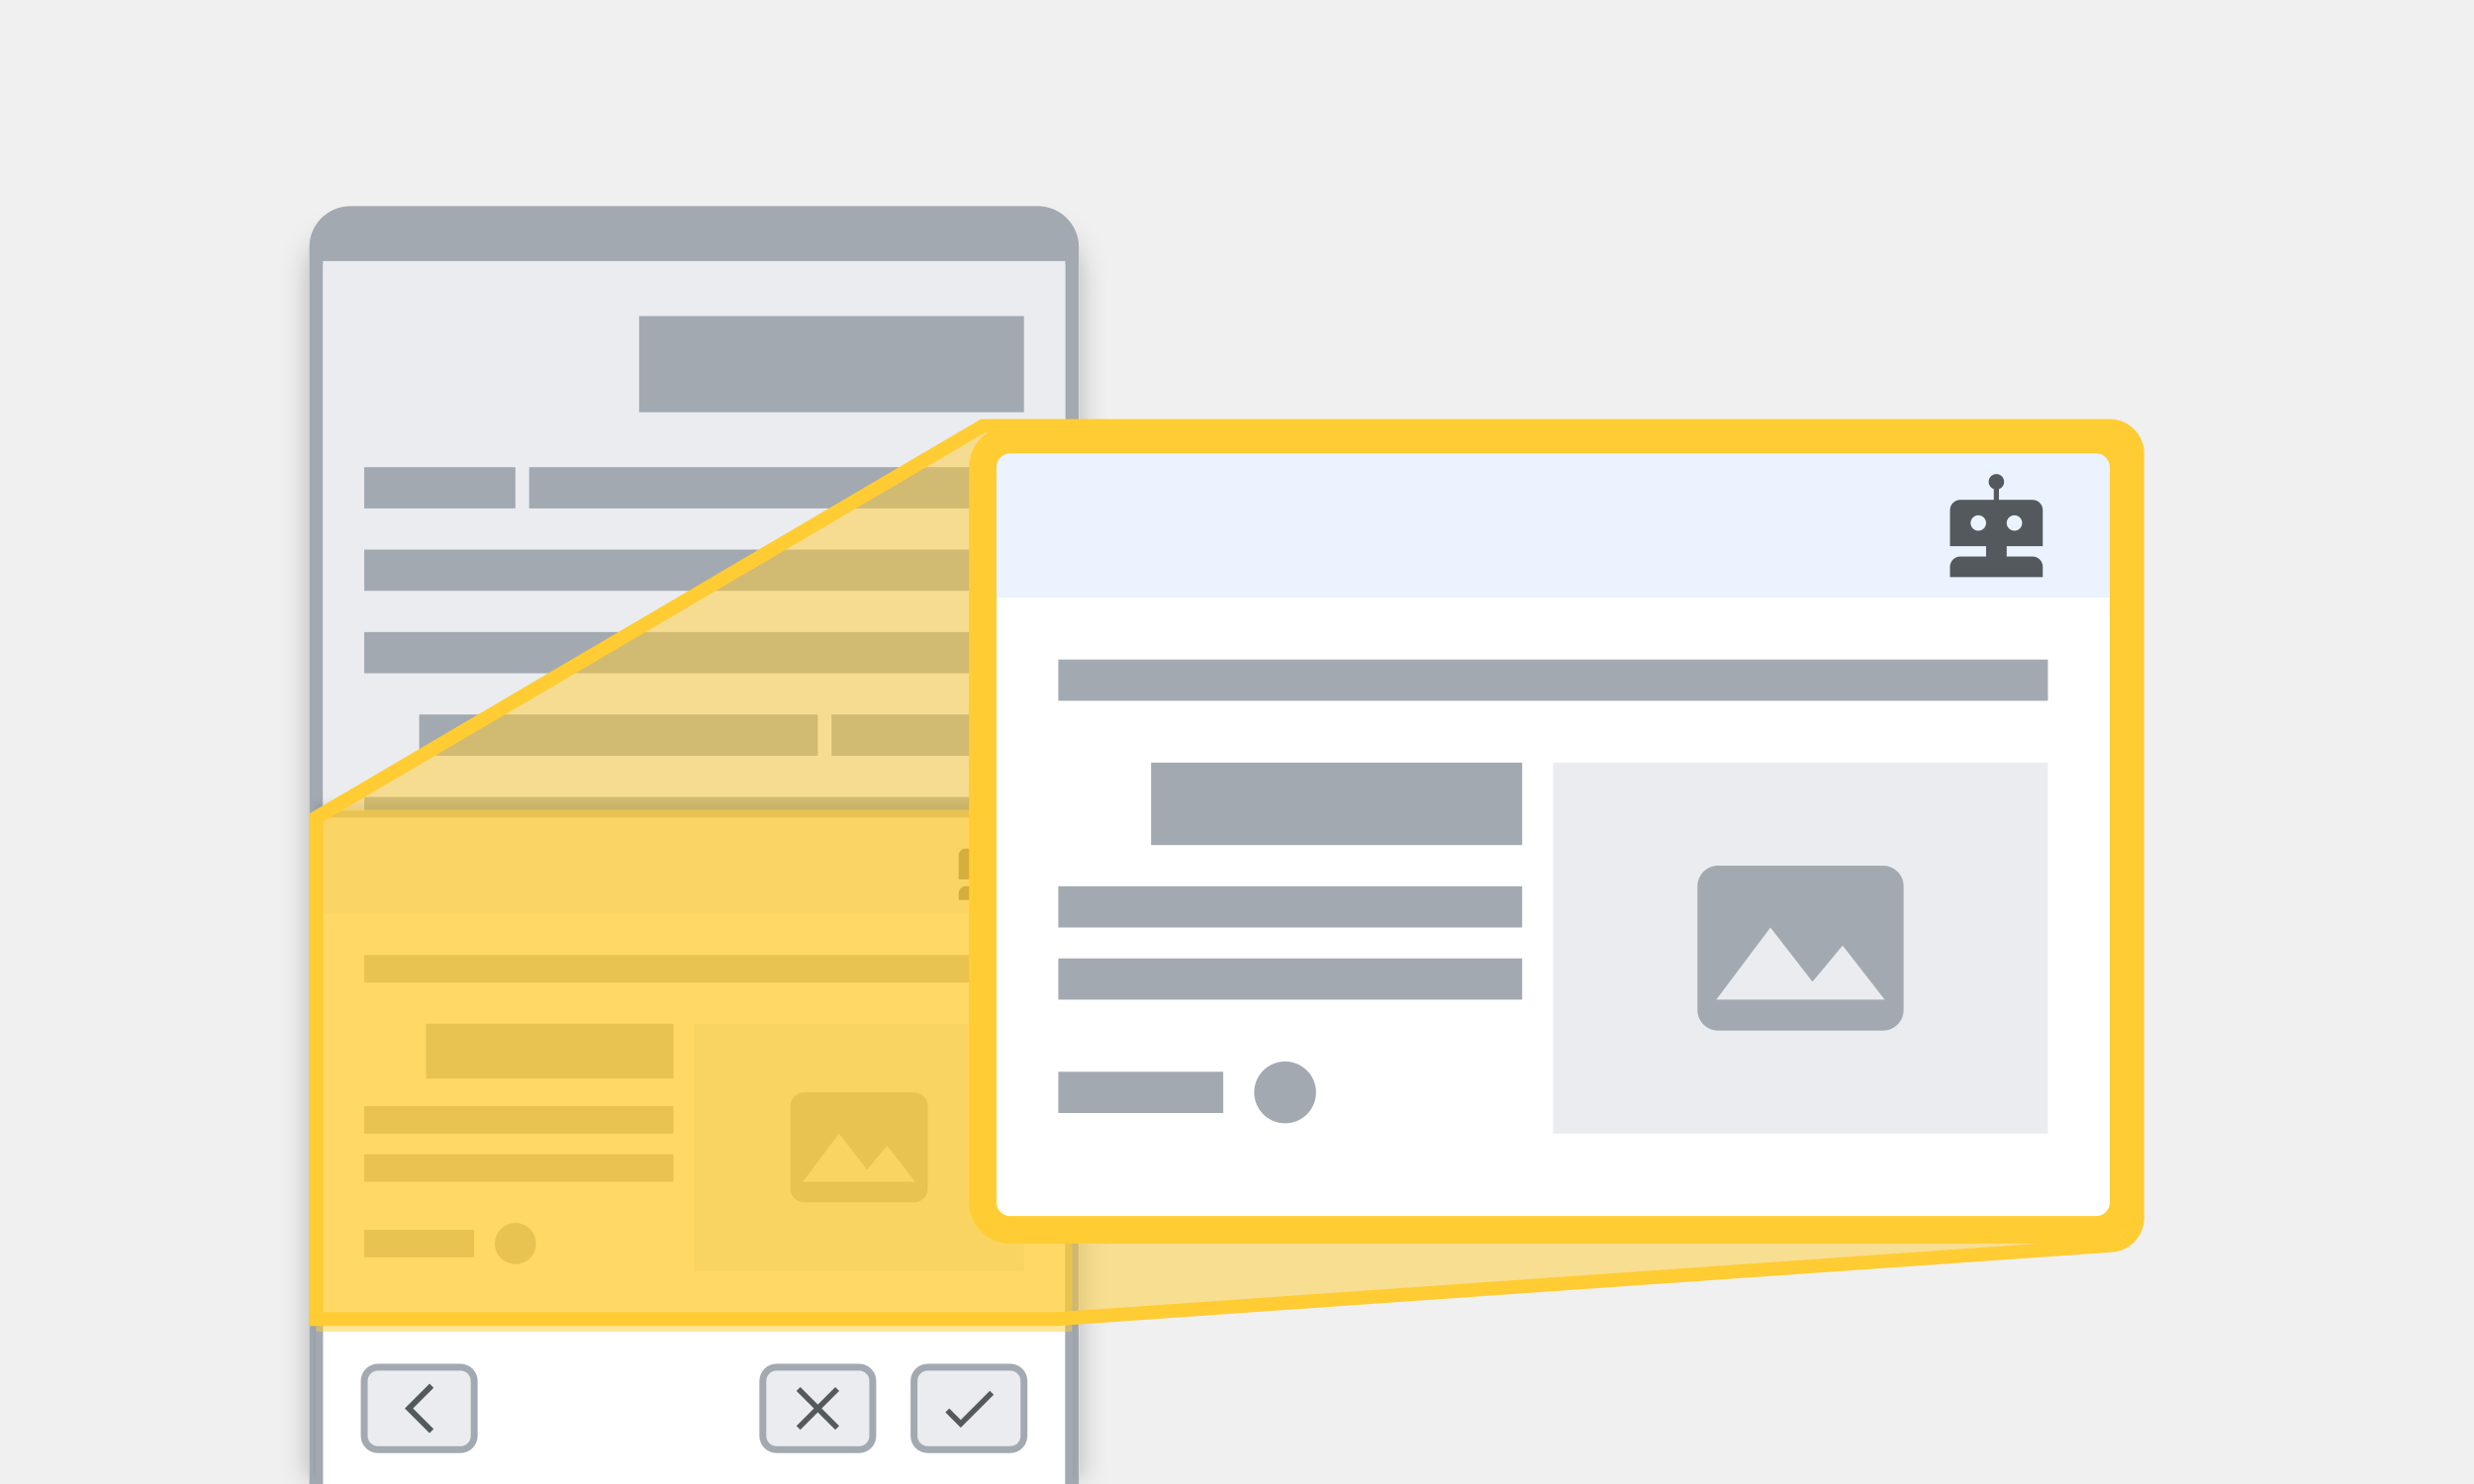
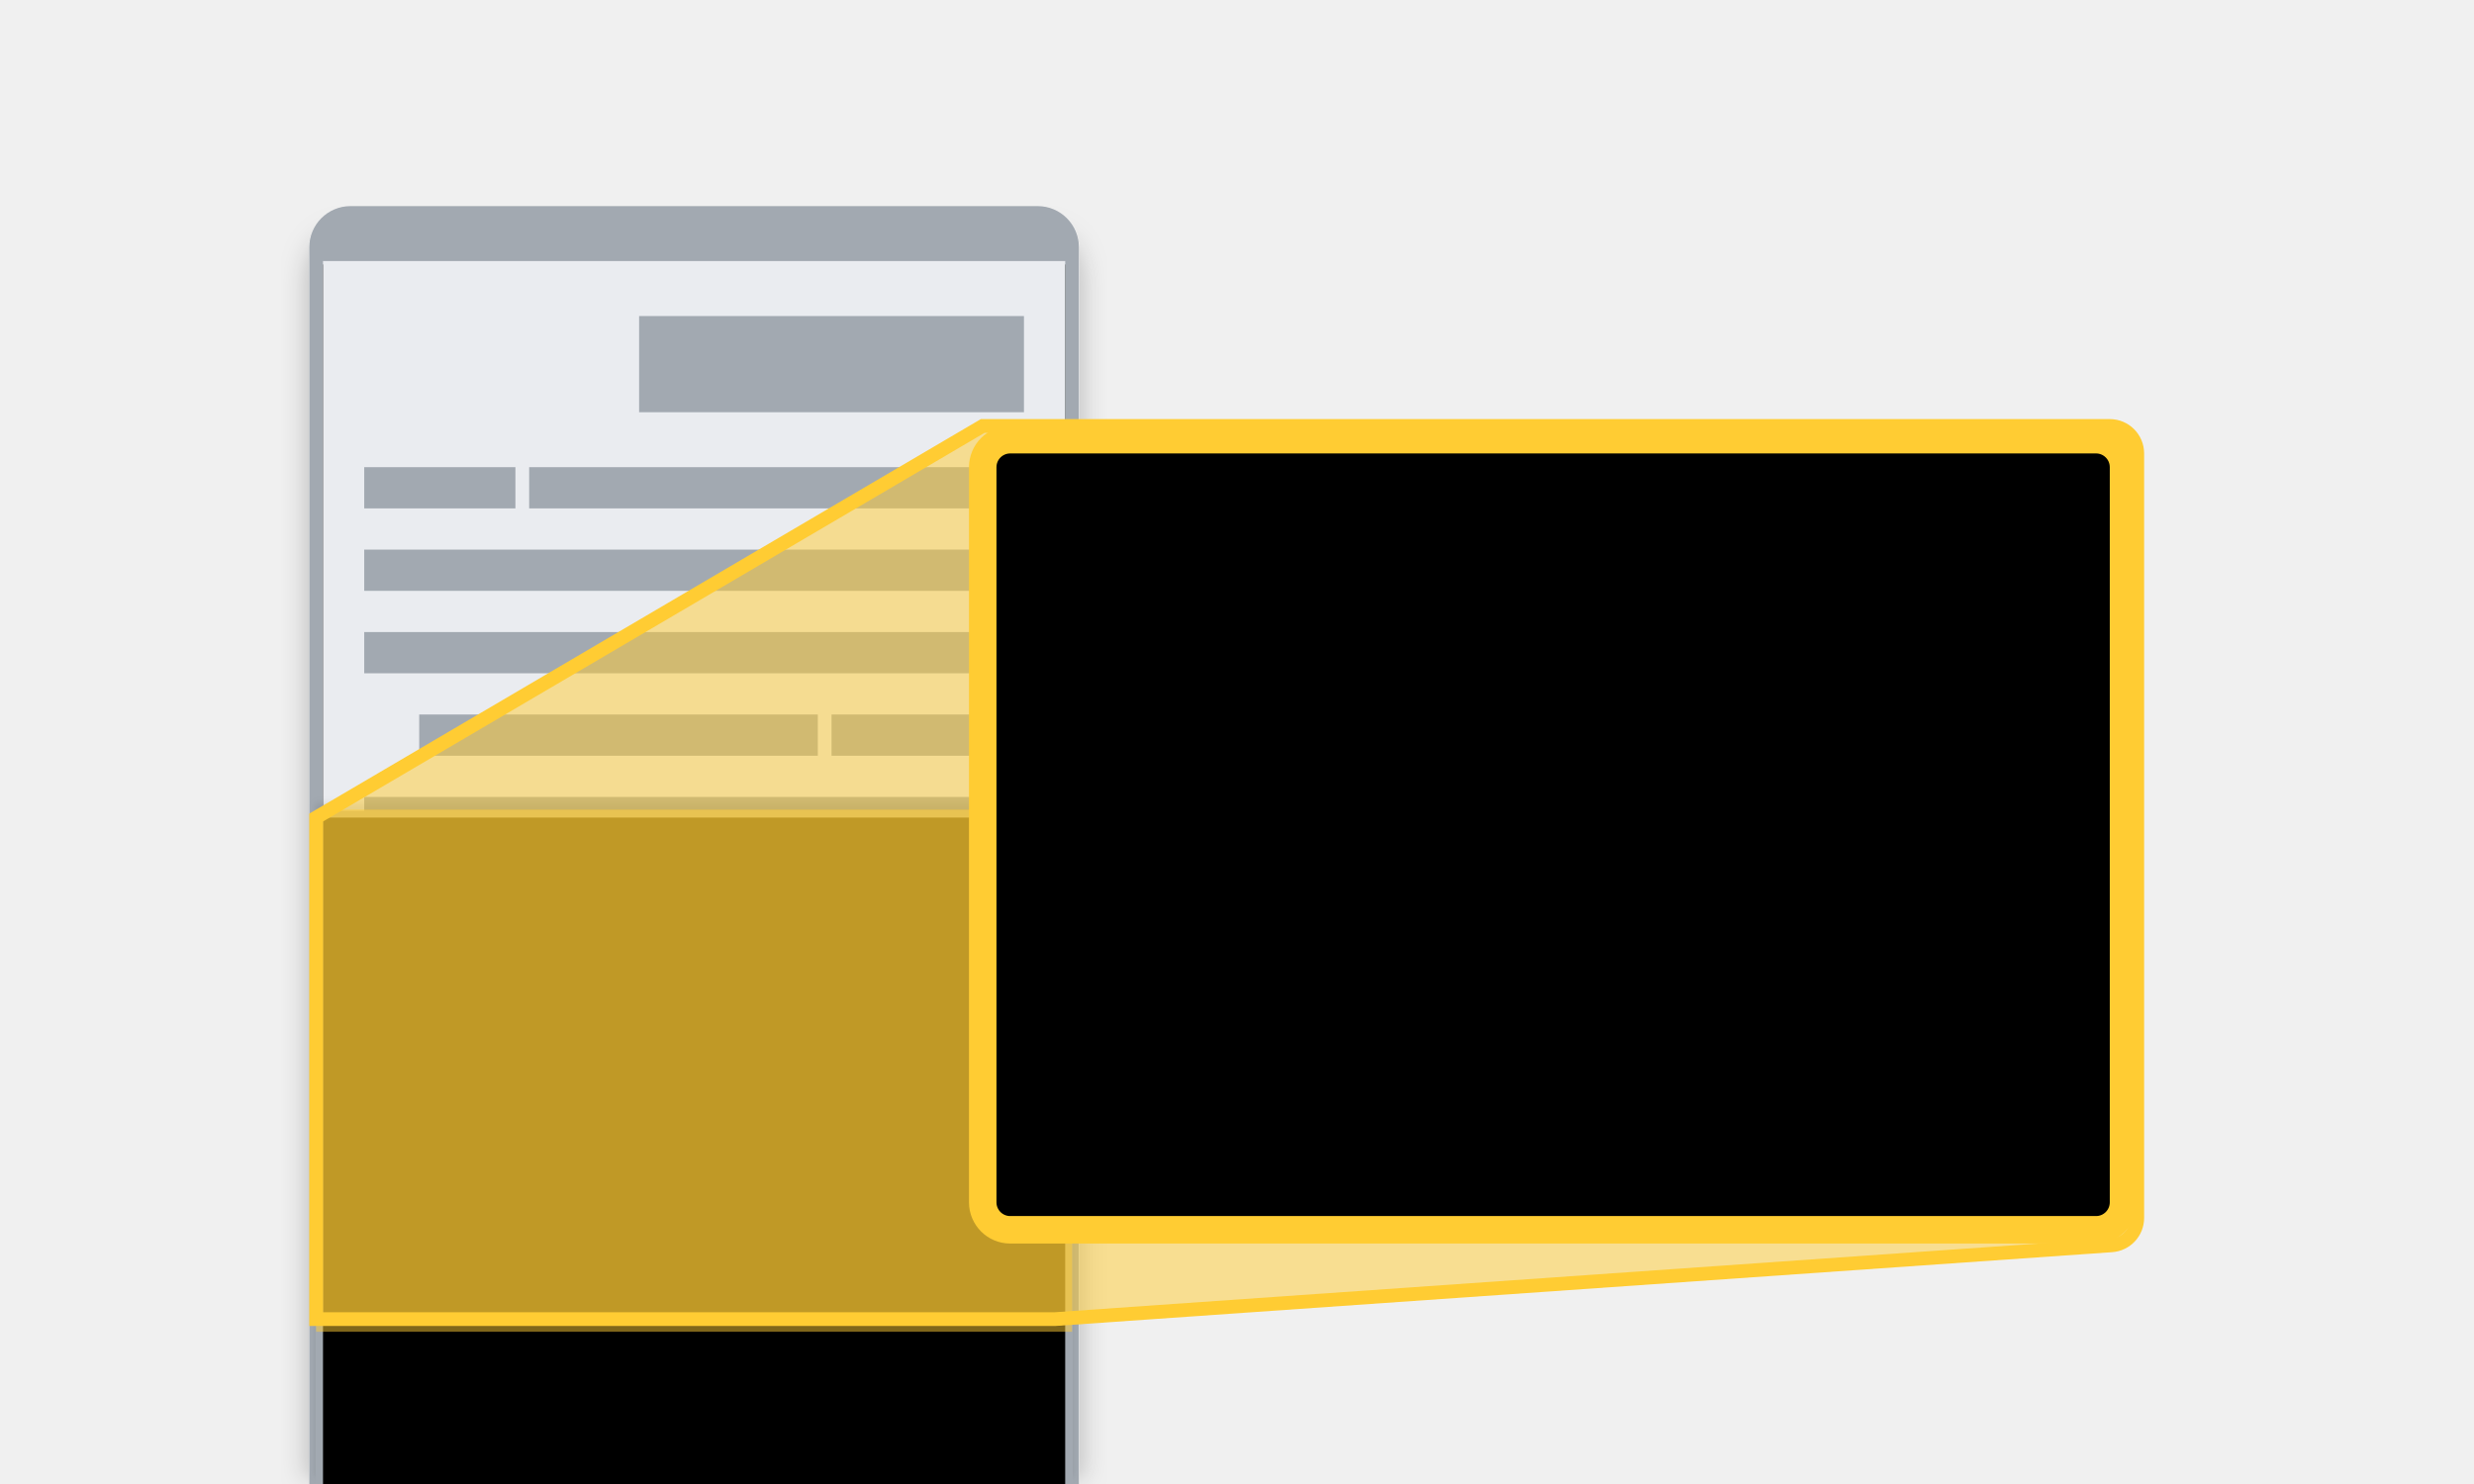
- <svg xmlns="http://www.w3.org/2000/svg" width="360" height="216" fill="none" viewBox="0 0 360 216">
+ <svg xmlns="http://www.w3.org/2000/svg" width="360" height="216" viewBox="0 0 360 216">
  <g clip-path="url(#clip0)">
    <g filter="url(#filter0_d)">
      <rect width="108" height="192" fill="#eaecf0" rx="4" transform="matrix(-1 0 0 1 155 32)" />
      <rect width="110" height="194" x="1" y="-1" stroke="#a2a9b1" stroke-linecap="square" stroke-width="2" rx="5" transform="matrix(-1 0 0 1 157 32)" />
    </g>
    <path fill="#a2a9b1" stroke="#a2a9b1" stroke-linecap="square" d="M155 36a4 4 0 0 0-4-4H51a4 4 0 0 0-4 4v2h108z" />
    <g clip-path="url(#clip1)">
      <path fill="#eaecf0" d="M155 38H47v82h108z" />
      <path fill="#a2a9b1" d="M149 116H53v6h96zm0-12h-28v6h28zm-30 0H61v6h58zm30-12H53v6h96zm0-12H53v6h96zM75 68H53v6h22zm74 0H77v6h72zm0-22H93v14h56z" />
    </g>
    <g filter="url(#filter1_d)">
      <path fill="#fff" d="M155 119H47v98h108z" />
      <path fill="#fff" d="M155 193H47v24h108z" />
      <rect width="16" height="12" fill="#eaecf0" stroke="#a2a9b1" stroke-linecap="square" rx="2" transform="matrix(-1 0 0 1 149 199)" />
      <path fill="#54595d" fill-rule="evenodd" d="M139.8 206.668 138.132 205l-.564.564 2.232 2.236 4.8-4.8-.564-.568z" clip-rule="evenodd" />
      <rect width="16" height="12" fill="#eaecf0" stroke="#a2a9b1" stroke-linecap="square" rx="2" transform="matrix(-1 0 0 1 69 199)" />
      <path fill="#54595d" fill-rule="evenodd" d="m62.5 201.4.6.6-3 3 3 3-.6.6-3.6-3.6z" clip-rule="evenodd" />
      <rect width="16" height="12" fill="#eaecf0" stroke="#a2a9b1" stroke-linecap="square" rx="2" transform="matrix(-1 0 0 1 127 199)" />
      <path fill="#54595d" fill-rule="evenodd" d="m118.435 204.999-2.546-2.545.566-.566 2.546 2.546 2.544-2.545.566.566-2.545 2.544 2.546 2.546-.566.566-2.545-2.546-2.547 2.546-.565-.565z" clip-rule="evenodd" />
      <path fill="#fff" d="M155 119H47v74h108z" />
      <path fill="#a2a9b1" d="M98 161H53v4h45zm51-22H53v4h96zm-51 29H53v4h45zm0-19H62v8h36z" />
      <rect width="6" height="6" fill="#a2a9b1" rx="3" transform="matrix(-1 0 0 1 78 178)" />
      <path fill="#a2a9b1" d="M69 179H53v4h16z" />
      <path fill="#eaf3ff" d="M155 119H47v14h108z" />
      <path fill="#eaecf0" d="M149 149h-48v36h48z" />
      <path fill="#a2a9b1" fill-rule="evenodd" d="M117 159h16a2 2 0 0 1 2 2v12a2 2 0 0 1-2 2h-16a2 2 0 0 1-2-2v-12a2 2 0 0 1 2-2m16.17 13-4.09-5.25-2.92 3.51-4.08-5.26-5.25 7z" clip-rule="evenodd" />
      <path fill="#54595d" fill-rule="evenodd" d="M144.25 123.5h3.252c.551 0 .998.448.998.998V128H145v1h2.502c.551 0 .998.444.998 1v1h-9v-1c0-.553.447-1 .998-1H143v-1h-3.5v-3.502c0-.551.447-.998.998-.998h3.252v-1.043a.75.75 0 1 1 .5 0zm-2 3a.75.75 0 1 0 0-1.5.75.75 0 0 0 0 1.5m3.5 0a.75.75 0 1 0 0-1.5.75.75 0 0 0 0 1.5" clip-rule="evenodd" />
      <path stroke="#a2a9b1" stroke-linecap="square" d="M155.5 118.5h-109v99h109z" />
    </g>
    <path fill="#fc3" stroke="#fc3" stroke-linecap="square" d="M155 118.341h.5v75h-109v-75z" opacity=".5" />
    <path fill="#fc3" fill-opacity=".5" stroke="#fc3" stroke-width="2" d="m153.5 192 153.779-10.74a4 4 0 0 0 3.721-3.99V66a4 4 0 0 0-4-4H143l-97 57v73z" />
    <rect width="166" height="115" x="2" y="-2" fill="#fff" rx="4" transform="matrix(-1 0 0 1 311 66)" />
    <path fill="#a2a9b1" d="M221.5 129H154v6h67.5zM298 96H154v6h144zm-76.5 43.5H154v6h67.5zm0-28.5h-54v12h54z" />
    <rect width="9" height="9" fill="#a2a9b1" rx="4.5" transform="matrix(-1 0 0 1 191.5 154.5)" />
    <path fill="#a2a9b1" d="M178 156h-24v6h24z" />
    <path fill="#eaf3ff" d="M307 66H145v21h162z" />
    <path fill="#eaecf0" d="M298 111h-72v54h72z" />
    <path fill="#a2a9b1" fill-rule="evenodd" d="M250 126h24a3 3 0 0 1 3 3v18a3 3 0 0 1-3 3h-24a3 3 0 0 1-3-3v-18a3 3 0 0 1 3-3m24.255 19.5-6.135-7.875-4.38 5.265-6.12-7.89-7.875 10.5z" clip-rule="evenodd" />
    <path fill="#54595d" fill-rule="evenodd" d="M290.875 72.75h4.879c.826 0 1.496.671 1.496 1.497V79.5H292V81h3.754c.826 0 1.496.666 1.496 1.5V84h-13.5v-1.5c0-.828.67-1.5 1.496-1.5H289v-1.5h-5.25v-5.252c0-.827.67-1.498 1.496-1.498h4.879v-1.563a1.125 1.125 0 1 1 .75 0zm-3 4.5a1.125 1.125 0 1 0 0-2.251 1.125 1.125 0 0 0 0 2.25zm5.25 0a1.125 1.125 0 1 0 0-2.251 1.125 1.125 0 0 0 0 2.25z" clip-rule="evenodd" />
    <rect width="166" height="115" x="2" y="-2" stroke="#fc3" stroke-linecap="square" stroke-width="4" rx="4" transform="matrix(-1 0 0 1 311 66)" />
  </g>
  <defs>
    <clipPath id="clip0">
      <path fill="#fff" d="M0 0h360v216H0z" />
    </clipPath>
    <clipPath id="clip1">
      <path fill="#fff" d="M155 38H47v82h108z" />
    </clipPath>
    <filter id="filter0_d" width="120" height="204" x="41" y="30" color-interpolation-filters="sRGB" filterUnits="userSpaceOnUse">
      <feFlood flood-opacity="0" result="BackgroundImageFix" />
      <feColorMatrix in="SourceAlpha" result="hardAlpha" values="0 0 0 0 0 0 0 0 0 0 0 0 0 0 0 0 0 0 127 0" />
      <feOffset dy="4" />
      <feGaussianBlur stdDeviation="2" />
      <feComposite in2="hardAlpha" operator="out" />
      <feColorMatrix values="0 0 0 0 0 0 0 0 0 0 0 0 0 0 0 0 0 0 0.25 0" />
      <feBlend in2="BackgroundImageFix" result="effect1_dropShadow" />
      <feBlend in="SourceGraphic" in2="effect1_dropShadow" result="shape" />
    </filter>
    <filter id="filter1_d" width="112" height="102" x="45" y="116" color-interpolation-filters="sRGB" filterUnits="userSpaceOnUse">
      <feFlood flood-opacity="0" result="BackgroundImageFix" />
      <feColorMatrix in="SourceAlpha" result="hardAlpha" values="0 0 0 0 0 0 0 0 0 0 0 0 0 0 0 0 0 0 127 0" />
      <feOffset dy="-1" />
      <feGaussianBlur stdDeviation=".5" />
      <feComposite in2="hardAlpha" operator="out" />
      <feColorMatrix values="0 0 0 0 0 0 0 0 0 0 0 0 0 0 0 0 0 0 0.1 0" />
      <feBlend in2="BackgroundImageFix" result="effect1_dropShadow" />
      <feBlend in="SourceGraphic" in2="effect1_dropShadow" result="shape" />
    </filter>
  </defs>
</svg>
